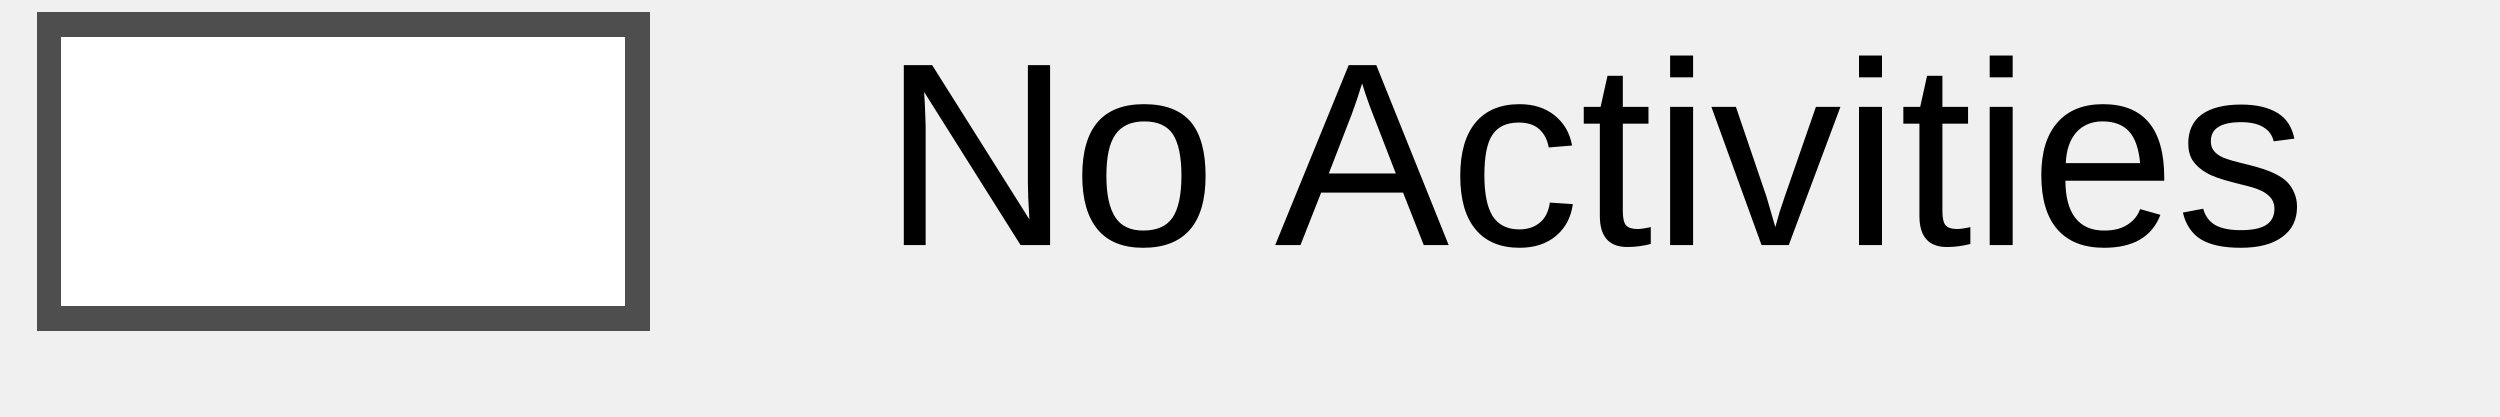
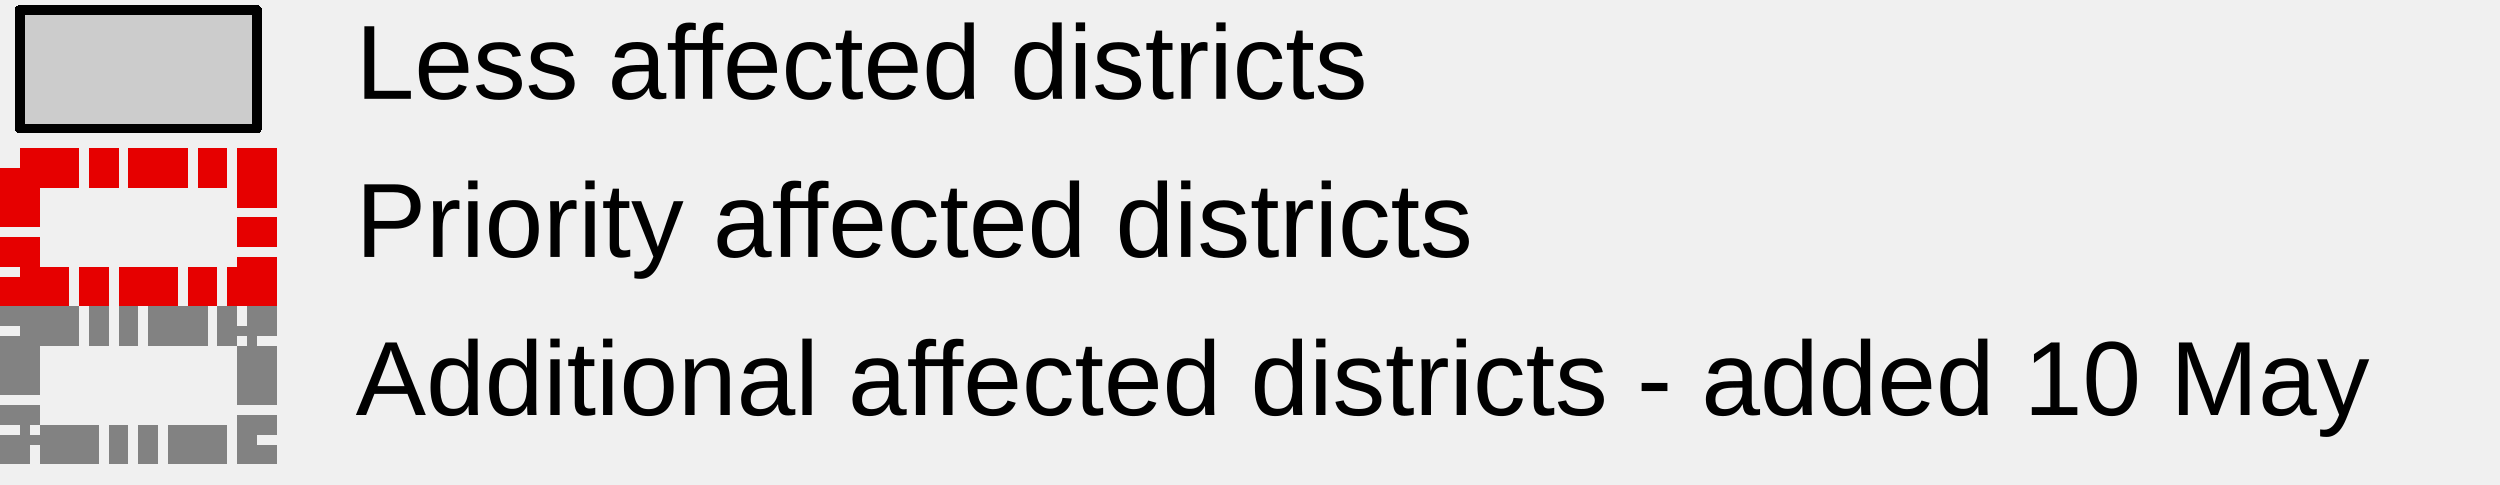
- <svg xmlns="http://www.w3.org/2000/svg" width="102" height="17">
+ <svg xmlns="http://www.w3.org/2000/svg" width="253" height="49">
  <style type="text/css">
.normal { font-family:Arial,Helvetica,sans-serif;font-size:8pt;pointer-events:none }
- .th3leg0LEG { fill:white;stroke-width:1;stroke:#4e4e4e;shape-rendering:optimizeSpeed }
+ .th3leg0LEG { fill:#cccccc;stroke-width:1;stroke:black;stroke-linejoin:round;shape-rendering:optimizeSpeed }
+ .th3leg1LEG { fill:none;stroke-width:4;stroke:#e60000;stroke-dasharray:6,1,3,1;shape-rendering:optimizeSpeed }
+ .th3leg2LEG { fill:none;stroke-width:4;stroke:#828282;stroke-dasharray:6,1,2,1,2,1;shape-rendering:optimizeSpeed }
</style>
  <g id="legth3">
    <rect x="2" y="1" width="24" height="12" class="th3leg0LEG" />
-     <text x="36" y="10" class="normal">No Activities</text>
+     <text x="36" y="10" class="normal">Less affected districts</text>
+     <rect x="2" y="17" width="24" height="12" class="th3leg1LEG" />
+     <text x="36" y="26" class="normal">Priority affected districts</text>
+     <rect x="2" y="33" width="24" height="12" class="th3leg2LEG" />
+     <text x="36" y="42" class="normal">Additional affected districts - added 10 May</text>
  </g>
</svg>
